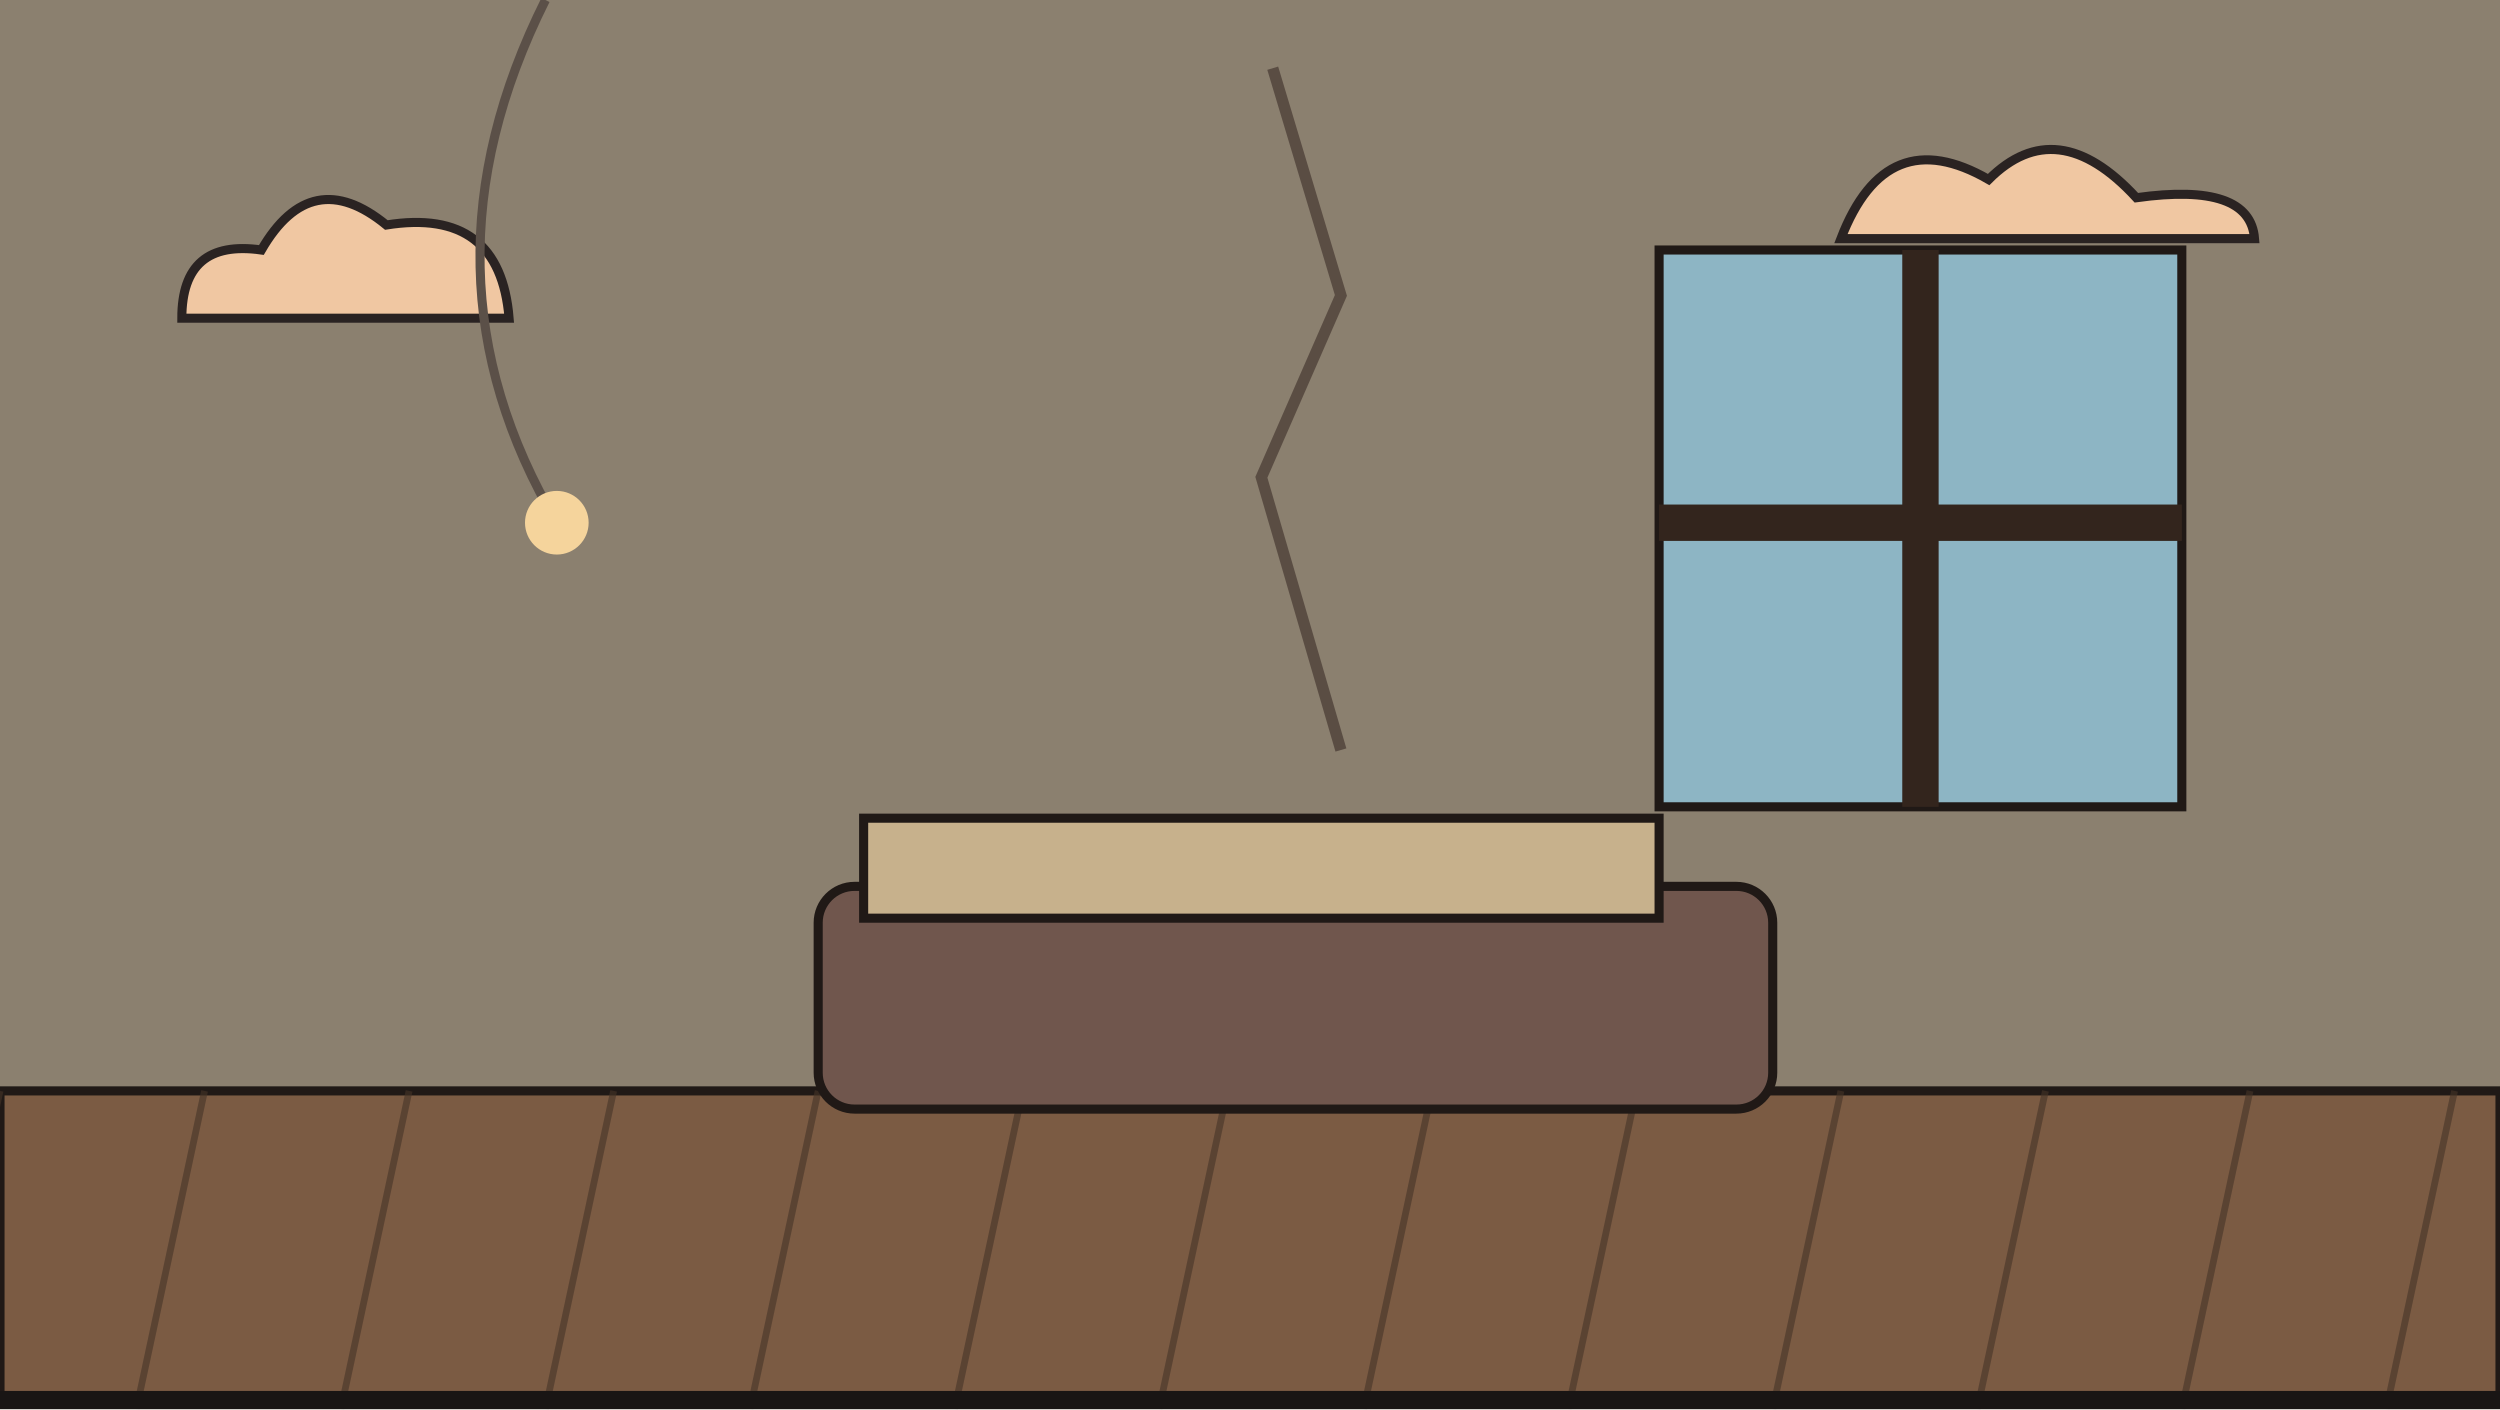
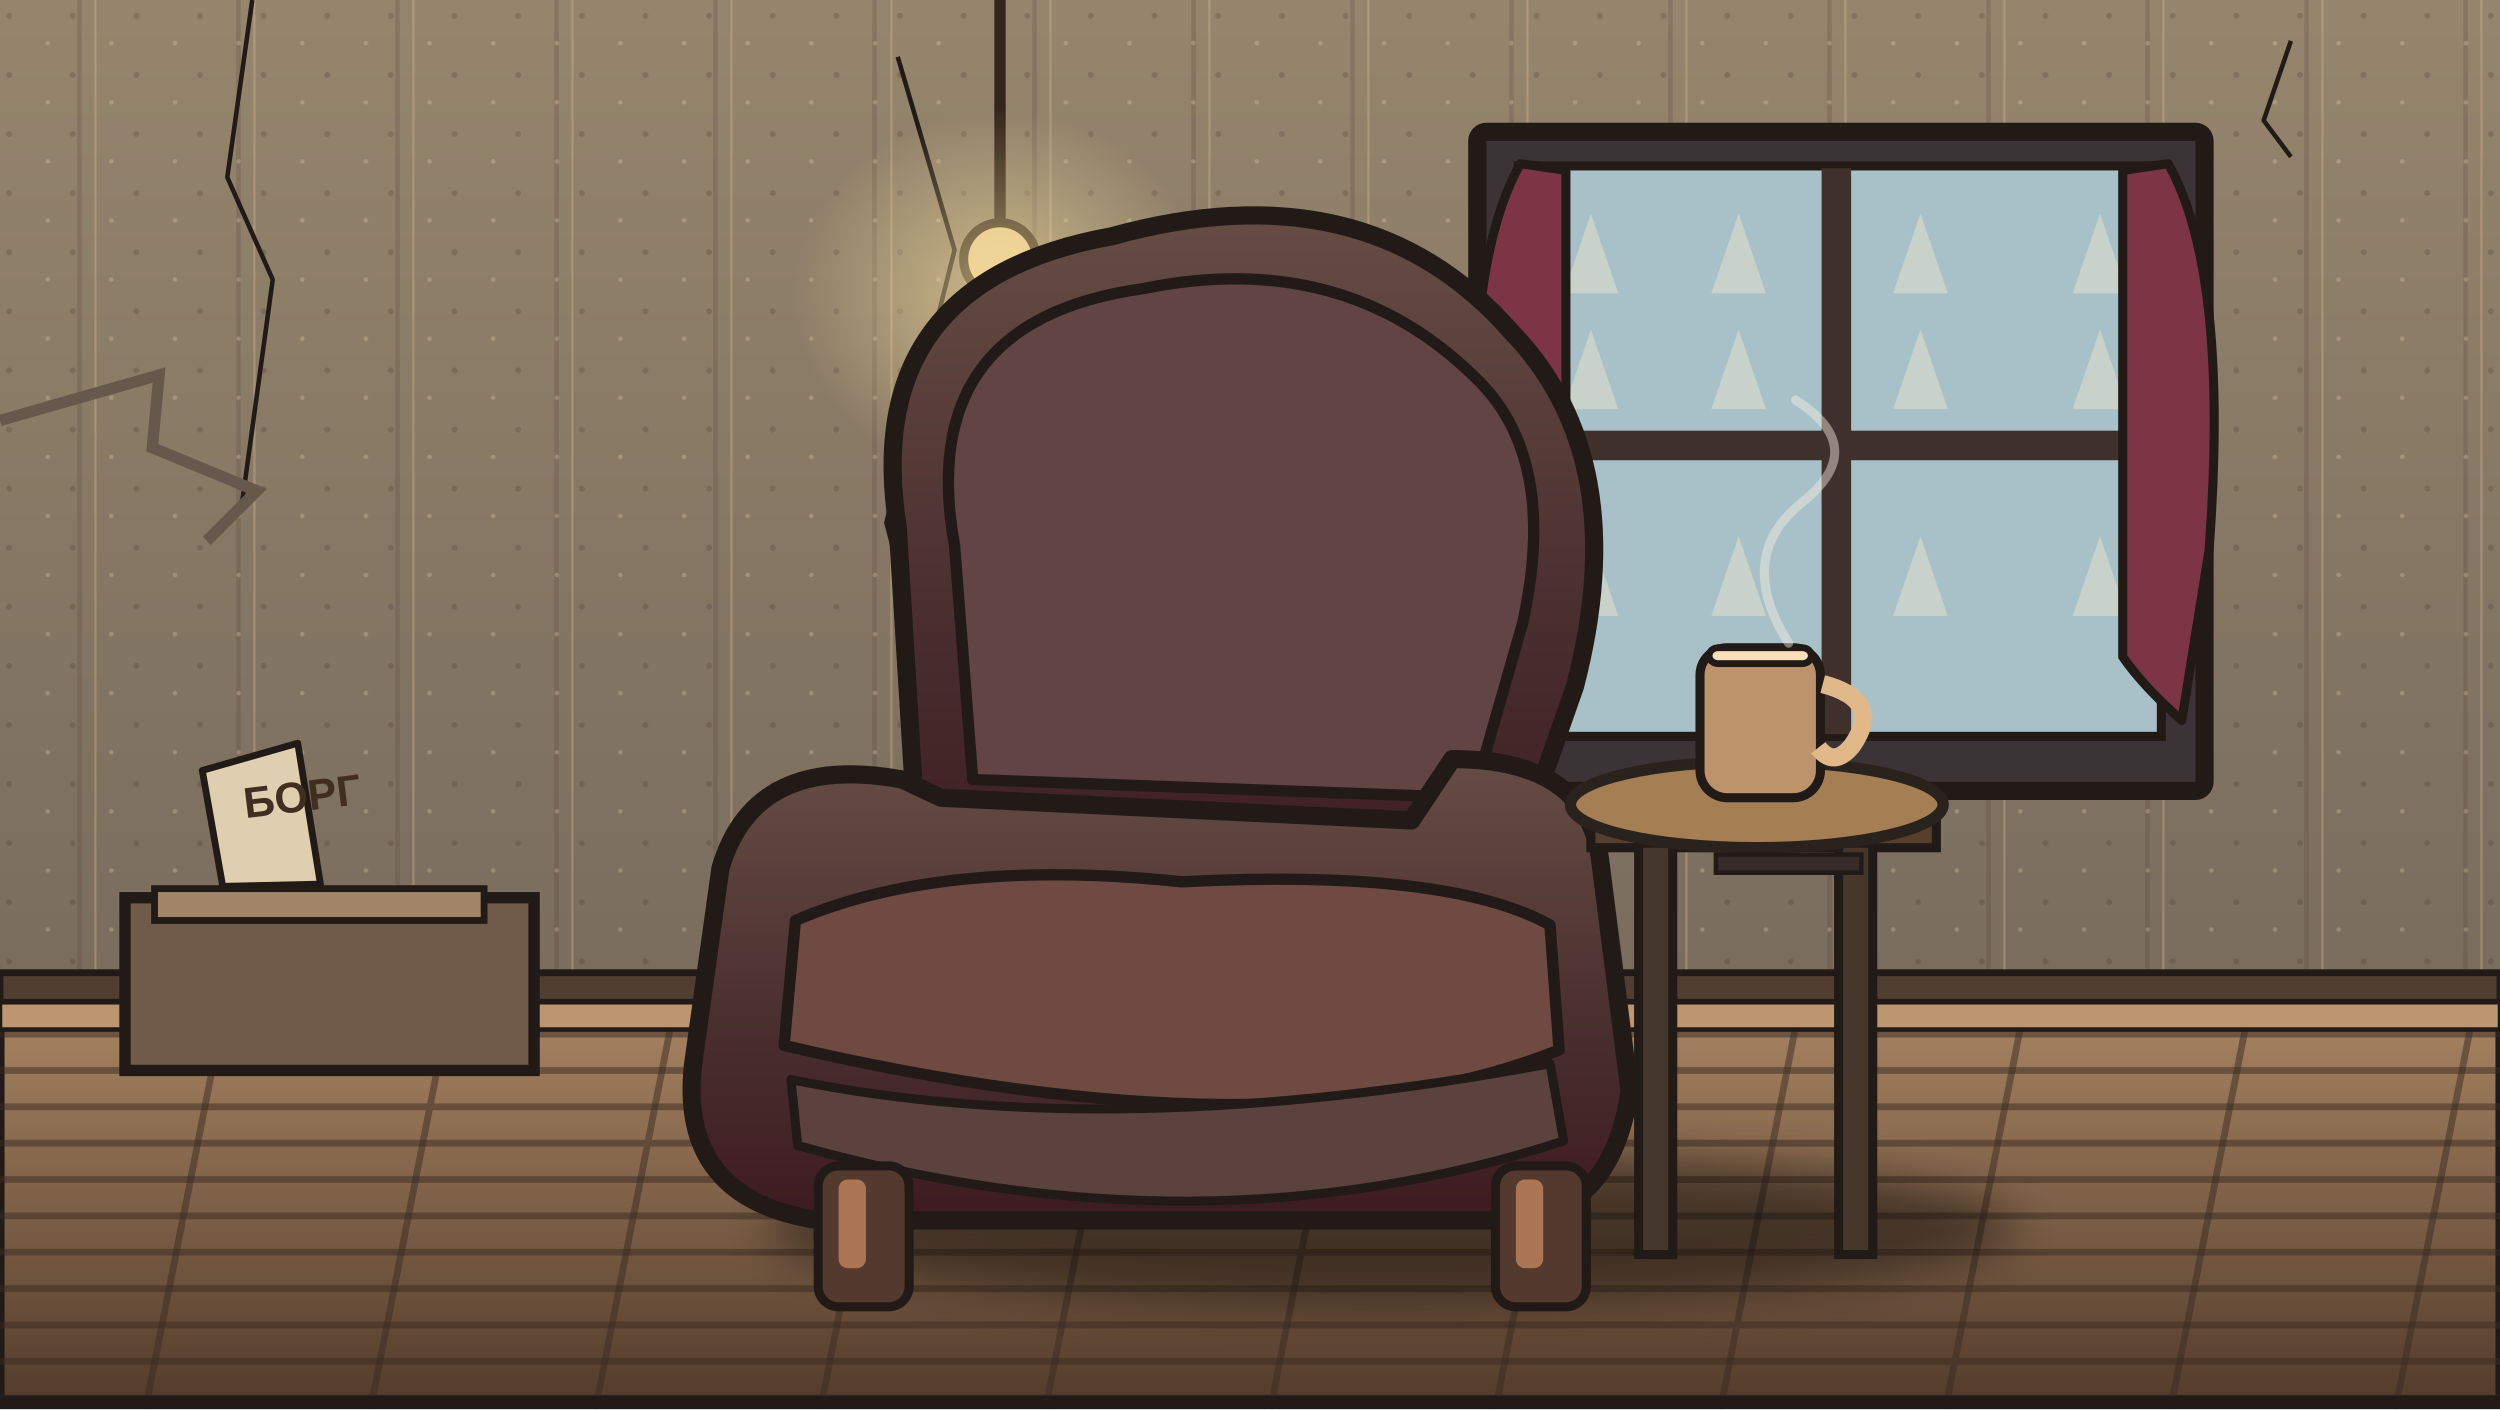
<svg xmlns="http://www.w3.org/2000/svg" viewBox="0 0 1100 620" preserveAspectRatio="xMidYMid slice">
-   <rect width="1100" height="620" fill="#8b806f" />
-   <g fill="#f0c7a2" stroke="#2a2322" stroke-width="4">
-     <path d="M80 140q0-35 35-30q22-38 55-11q50-8 54 41z" />
-     <path d="M810 105q20-52 65-26q30-30 65 8q50-7 52 18z" />
-   </g>
-   <rect x="0" y="480" width="1100" height="140" fill="#7b5b43" stroke="#201916" stroke-width="4" />
-   <path d="M0 480l-30 140" stroke="#453327" stroke-width="3" opacity=".6" />
-   <path d="M90 480l-30 140" stroke="#453327" stroke-width="3" opacity=".6" />
-   <path d="M180 480l-30 140" stroke="#453327" stroke-width="3" opacity=".6" />
-   <path d="M270 480l-30 140" stroke="#453327" stroke-width="3" opacity=".6" />
-   <path d="M360 480l-30 140" stroke="#453327" stroke-width="3" opacity=".6" />
-   <path d="M450 480l-30 140" stroke="#453327" stroke-width="3" opacity=".6" />
-   <path d="M540 480l-30 140" stroke="#453327" stroke-width="3" opacity=".6" />
-   <path d="M630 480l-30 140" stroke="#453327" stroke-width="3" opacity=".6" />
-   <path d="M720 480l-30 140" stroke="#453327" stroke-width="3" opacity=".6" />
-   <path d="M810 480l-30 140" stroke="#453327" stroke-width="3" opacity=".6" />
-   <path d="M900 480l-30 140" stroke="#453327" stroke-width="3" opacity=".6" />
-   <path d="M990 480l-30 140" stroke="#453327" stroke-width="3" opacity=".6" />
-   <path d="M1080 480l-30 140" stroke="#453327" stroke-width="3" opacity=".6" />
-   <rect x="730" y="110" width="230" height="245" fill="#8db5c4" stroke="#201916" stroke-width="4" />
-   <path d="M845 110v245M730 230h230" stroke="#33251d" stroke-width="16" />
-   <rect x="360" y="390" width="420" height="98" fill="#70564d" stroke="#201916" stroke-width="4" rx="16" />
-   <rect x="380" y="360" width="350" height="44" fill="#c7b18c" stroke="#201916" stroke-width="4" />
-   <path d="M240 0q-60 120 5 230" fill="none" stroke="#5b5048" stroke-width="4" />
-   <circle cx="245" cy="230" r="14" fill="#f5d49c" />
-   <path d="M560 30l30 100-35 80 35 120" stroke="#5a4d43" stroke-width="5" fill="none" />
-   <path d="M0 618H1100" stroke="#191514" stroke-width="12" />
+   <defs>
+     <linearGradient id="wall" x2="0" y2="1">
+       <stop stop-color="#96866d" />
+       <stop offset="1" stop-color="#786b5d" />
+     </linearGradient>
+     <linearGradient id="floor" x2="0" y2="1">
+       <stop stop-color="#a98563" />
+       <stop offset="1" stop-color="#523b2b" />
+     </linearGradient>
+     <linearGradient id="couch" x2="0" y2="1">
+       <stop stop-color="#664c45" />
+       <stop offset=".55" stop-color="#4b3030" />
+       <stop offset="1" stop-color="#3d1b20" />
+     </linearGradient>
+     <radialGradient id="lamp">
+       <stop stop-color="#ffe6a2" stop-opacity=".56" />
+       <stop offset="1" stop-color="#ffe6a2" stop-opacity="0" />
+     </radialGradient>
+     <pattern id="dots" width="28" height="26" patternUnits="userSpaceOnUse">
+       <circle cx="4" cy="7" r="1.3" fill="#3f2d29" opacity=".22" />
+       <circle cx="21" cy="19" r="1" fill="#f8e1b8" opacity=".25" />
+     </pattern>
+     <pattern id="stripe" width="70" height="100" patternUnits="userSpaceOnUse">
+       <path d="M35 0v100" stroke="#4b3833" stroke-opacity=".2" stroke-width="2" />
+       <path d="M42 0v100" stroke="#d9b993" stroke-opacity=".35" stroke-width="1" />
+     </pattern>
+     <filter id="shadow" x="-40%" y="-40%" width="180%" height="180%">
+       <feGaussianBlur stdDeviation="10" />
+     </filter>
+   </defs>
+   <rect x="-10" y="-10" width="1120" height="472" rx="0" fill="url(#wall)" stroke="#211a16" stroke-width="5" />
+   <rect x="0" y="0" width="1100" height="460" rx="0" fill="url(#stripe)" stroke="#211a16" stroke-width="0" />
+   <rect x="0" y="0" width="1100" height="460" rx="0" fill="url(#dots)" stroke="#211a16" stroke-width="0" />
+   <path d="M0 440L1100 440v180H0Z" fill="url(#floor)" stroke="#211a16" stroke-width="4" stroke-linejoin="round" />
+   <path d="M0 442L-35 620M0 455H1100" fill="none" stroke="#3a2b22" stroke-opacity=".5" stroke-width="3" />
+   <path d="M99 442L64 620M0 471H1100" fill="none" stroke="#3a2b22" stroke-opacity=".5" stroke-width="3" />
+   <path d="M198 442L163 620M0 487H1100" fill="none" stroke="#3a2b22" stroke-opacity=".5" stroke-width="3" />
+   <path d="M297 442L262 620M0 503H1100" fill="none" stroke="#3a2b22" stroke-opacity=".5" stroke-width="3" />
+   <path d="M396 442L361 620M0 519H1100" fill="none" stroke="#3a2b22" stroke-opacity=".5" stroke-width="3" />
+   <path d="M495 442L460 620M0 535H1100" fill="none" stroke="#3a2b22" stroke-opacity=".5" stroke-width="3" />
+   <path d="M594 442L559 620M0 551H1100" fill="none" stroke="#3a2b22" stroke-opacity=".5" stroke-width="3" />
+   <path d="M693 442L658 620M0 567H1100" fill="none" stroke="#3a2b22" stroke-opacity=".5" stroke-width="3" />
+   <path d="M792 442L757 620M0 583H1100" fill="none" stroke="#3a2b22" stroke-opacity=".5" stroke-width="3" />
+   <path d="M891 442L856 620M0 599H1100" fill="none" stroke="#3a2b22" stroke-opacity=".5" stroke-width="3" />
+   <path d="M990 442L955 620M0 615H1100" fill="none" stroke="#3a2b22" stroke-opacity=".5" stroke-width="3" />
+   <path d="M1089 442L1054 620M0 631H1100" fill="none" stroke="#3a2b22" stroke-opacity=".5" stroke-width="3" />
+   <rect x="0" y="428" width="1100" height="13" rx="0" fill="#503e31" stroke="#211a16" stroke-width="3" />
+   <rect x="0" y="441" width="1100" height="12" rx="0" fill="#bd9671" stroke="#211a16" stroke-width="2" />
+   <rect x="650" y="58" width="320" height="290" rx="4" fill="#3b3437" stroke="#211a16" stroke-width="8" />
+   <rect x="668" y="73" width="283" height="251" rx="0" fill="#a8c1c9" stroke="#211a16" stroke-width="4" />
+   <path d="M808 74v249M668 196h282" stroke="#40302c" stroke-width="13" />
+   <path d="M688 129l12-35 12 35" fill="#e3e0ca" opacity=".55" />
+   <path d="M688 180l12-35 12 35" fill="#e3e0ca" opacity=".55" />
+   <path d="M688 271l12-35 12 35" fill="#e3e0ca" opacity=".55" />
+   <path d="M753 129l12-35 12 35" fill="#e3e0ca" opacity=".55" />
+   <path d="M753 180l12-35 12 35" fill="#e3e0ca" opacity=".55" />
+   <path d="M753 271l12-35 12 35" fill="#e3e0ca" opacity=".55" />
+   <path d="M833 129l12-35 12 35" fill="#e3e0ca" opacity=".55" />
+   <path d="M833 180l12-35 12 35" fill="#e3e0ca" opacity=".55" />
+   <path d="M833 271l12-35 12 35" fill="#e3e0ca" opacity=".55" />
+   <path d="M912 129l12-35 12 35" fill="#e3e0ca" opacity=".55" />
+   <path d="M912 180l12-35 12 35" fill="#e3e0ca" opacity=".55" />
+   <path d="M912 271l12-35 12 35" fill="#e3e0ca" opacity=".55" />
+   <path d="M669 72q-27 48-18 170l12 75q17-15 26-28V75Z" fill="#7d3444" stroke="#211a16" stroke-width="4" stroke-linejoin="round" />
+   <path d="M954 72q27 48 18 170l-12 75q-17-15-26-28V75Z" fill="#7d3444" stroke="#211a16" stroke-width="4" stroke-linejoin="round" />
+   <path d="M111 0l-11 78 20 45-14 102" fill="none" stroke="#211a16" stroke-width="2" stroke-linejoin="round" />
+   <path d="M395 25l25 85-30 120 24 91" fill="none" stroke="#211a16" stroke-width="2" stroke-linejoin="round" />
+   <path d="M1008 18l-12 35 12 16" fill="none" stroke="#211a16" stroke-width="2" stroke-linejoin="round" />
+   <path d="M0 185l70-20-3 32 46 19-22 22" fill="none" stroke="#66584a" stroke-width="5" />
+   <path d="M440 0V105" stroke="#34261c" stroke-width="5" />
+   <circle cx="440" cy="114" r="16" fill="#e3c68f" stroke="#39291d" stroke-width="4" />
+   <ellipse cx="440" cy="130" rx="90" ry="82" fill="url(#lamp)" />
+   <ellipse cx="612" cy="540" rx="275" ry="33" fill="#00000070" filter="url(#shadow)" />
+   <path d="M395 232q-17-108 94-128 112-31 176 42 54 56 28 156l-34 97-254-4Z" fill="url(#couch)" stroke="#211a16" stroke-width="8" stroke-linejoin="round" />
+   <path d="M420 240q-18-99 83-113 88-18 146 39 37 35 21 108l-22 77-220-8Z" fill="#624444" stroke="#211a16" stroke-width="5" stroke-linejoin="round" />
+   <path d="M397 343q-65-12-80 39l-12 86q-7 60 56 69h300q48-1 56-57l-13-102q-6-44-65-44l-18 27-207-10Z" fill="url(#couch)" stroke="#211a16" stroke-width="8" stroke-linejoin="round" />
+   <path d="M350 405q65-28 170-17 117-6 162 19l4 55q-123 49-341-2Z" fill="#6e4a43" stroke="#211a16" stroke-width="5" stroke-linejoin="round" />
+   <path d="M348 475q142 29 334-7l6 34q-159 52-337 2Z" fill="#5b423e" stroke="#211a16" stroke-width="4" stroke-linejoin="round" />
+   <rect x="360" y="513" width="40" height="62" rx="9" fill="#54392e" stroke="#211a16" stroke-width="4" />
+   <rect x="369" y="519" width="12" height="39" rx="4" fill="#ac7655" stroke="#211a16" stroke-width="0" />
+   <rect x="658" y="513" width="40" height="62" rx="9" fill="#54392e" stroke="#211a16" stroke-width="4" />
+   <rect x="667" y="519" width="12" height="39" rx="4" fill="#ac7655" stroke="#211a16" stroke-width="0" />
+   <rect x="700" y="355" width="152" height="18" rx="0" fill="#573f2e" stroke="#211a16" stroke-width="4" />
+   <rect x="721" y="371" width="15" height="181" rx="0" fill="#46372c" stroke="#211a16" stroke-width="4" />
+   <rect x="809" y="371" width="15" height="181" rx="0" fill="#46372c" stroke="#211a16" stroke-width="4" />
+   <ellipse cx="773" cy="354" rx="82" ry="19" fill="#a57f53" stroke="#2a221d" stroke-width="5" />
+   <rect x="748" y="285" width="53" height="66" rx="12" fill="#bd936b" stroke="#211a16" stroke-width="4" />
+   <rect x="752" y="285" width="45" height="7" rx="4" fill="#f9debc" stroke="#211a16" stroke-width="3" />
+   <path d="M802 301q27 7 13 27-8 10-15 1" fill="none" stroke="#e0b88a" stroke-width="8" />
+   <path d="M787 283q-24-38 6-62t-3-45" fill="none" stroke="#f4eee3" stroke-opacity=".45" stroke-width="4" stroke-linecap="round" />
+   <rect x="755" y="376" width="64" height="8" rx="0" fill="#362b26" stroke="#211a16" stroke-width="2" />
+   <rect x="55" y="395" width="180" height="76" rx="0" fill="#705a49" stroke="#211a16" stroke-width="5" />
+   <rect x="68" y="391" width="145" height="14" rx="0" fill="#a08568" stroke="#211a16" stroke-width="3" />
+   <path d="M98 390l-9-51 42-12 10 62Z" fill="#dfceb0" stroke="#211a16" stroke-width="3" stroke-linejoin="round" />
+   <text x="108" y="360" font-weight="bold" font-family="Arial" font-size="19" fill="#412e20" transform="rotate(-7 108 360)">БОРГ</text>
+   <path d="M0 619H1100" stroke="#211a16" stroke-width="10" />
</svg>
